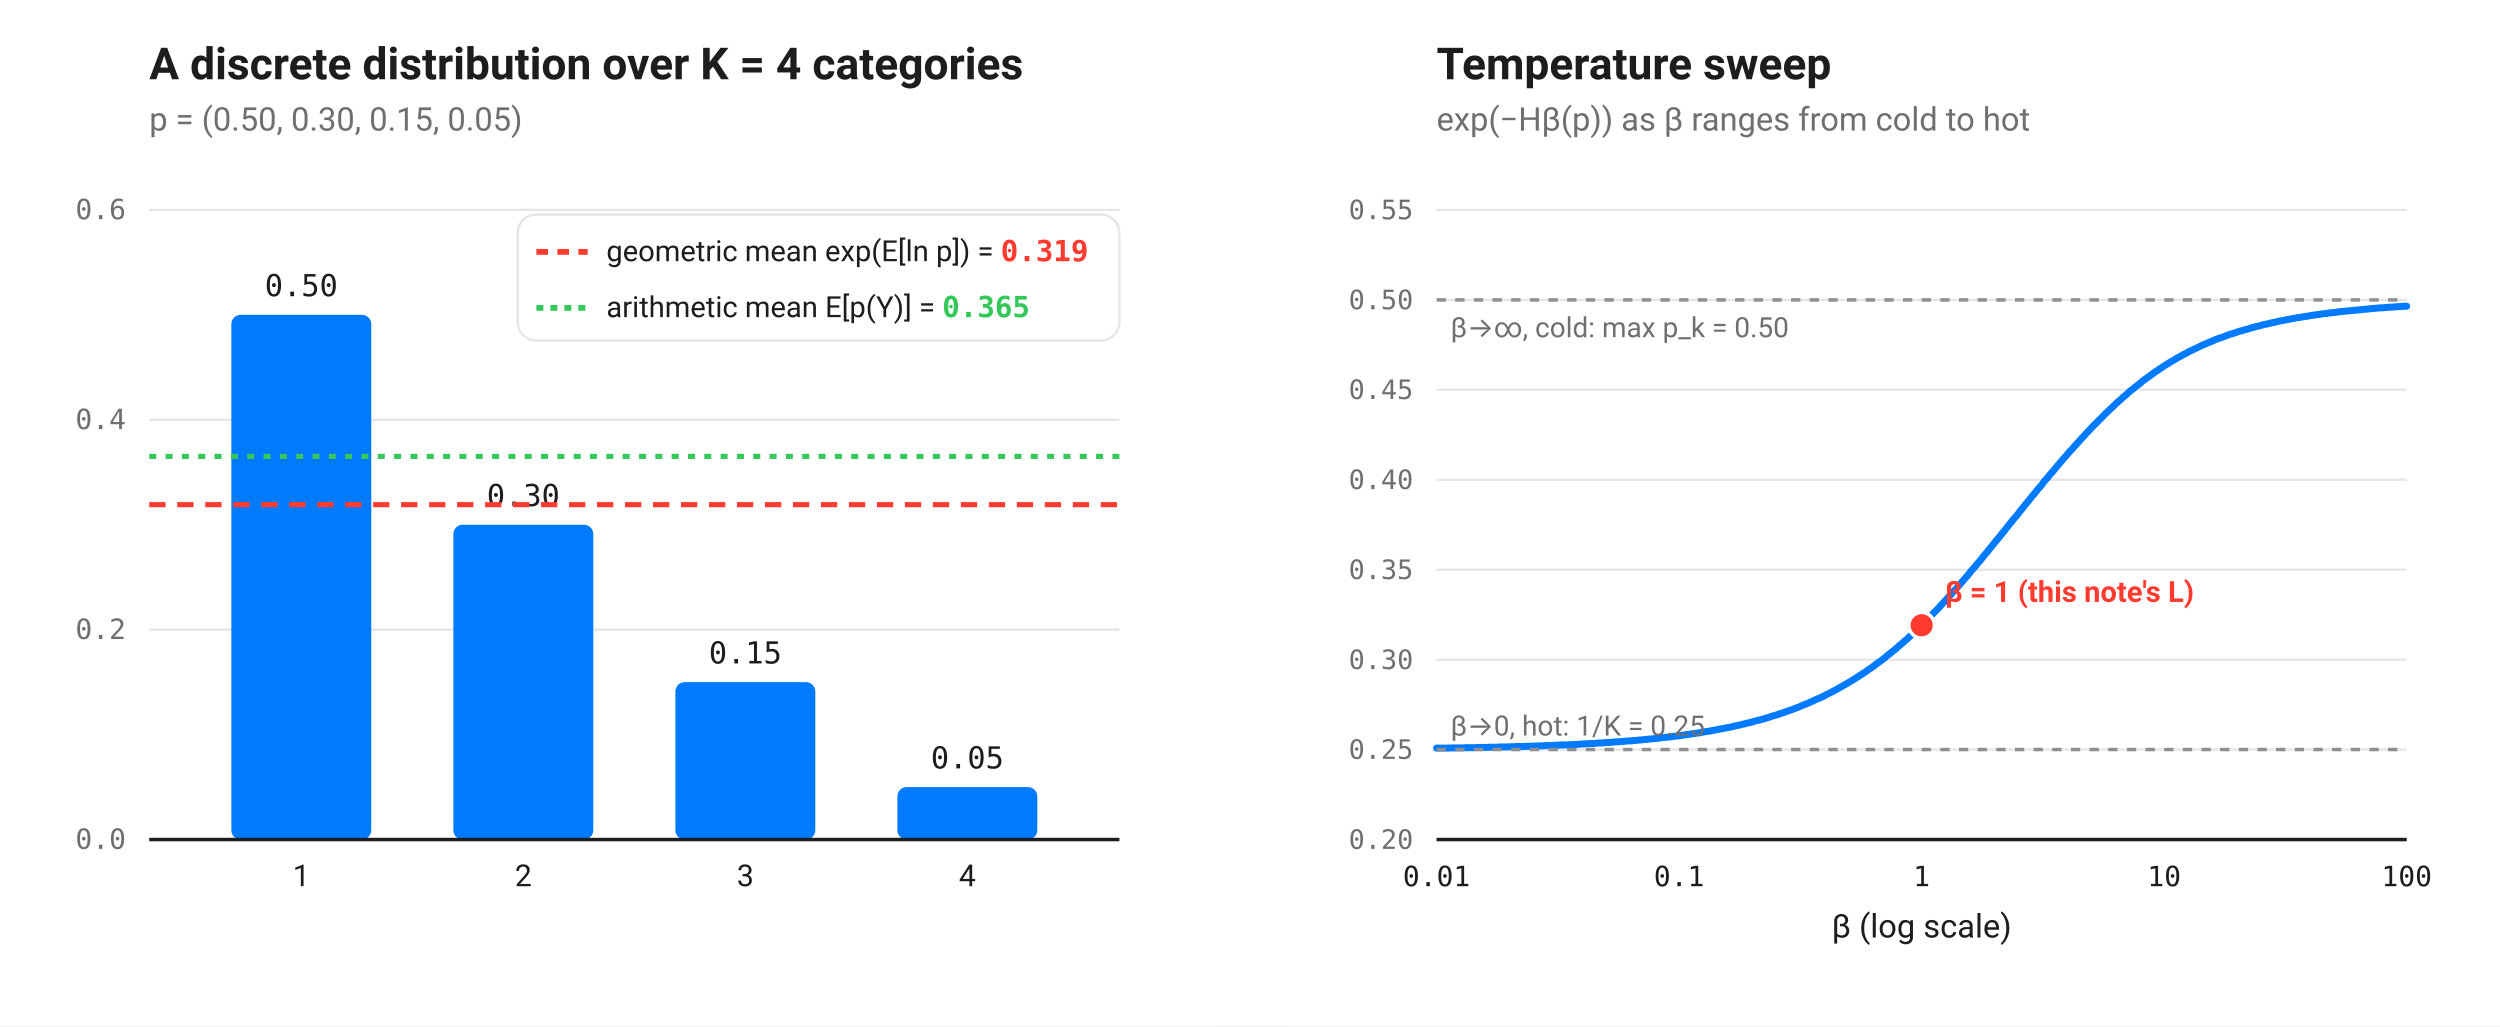
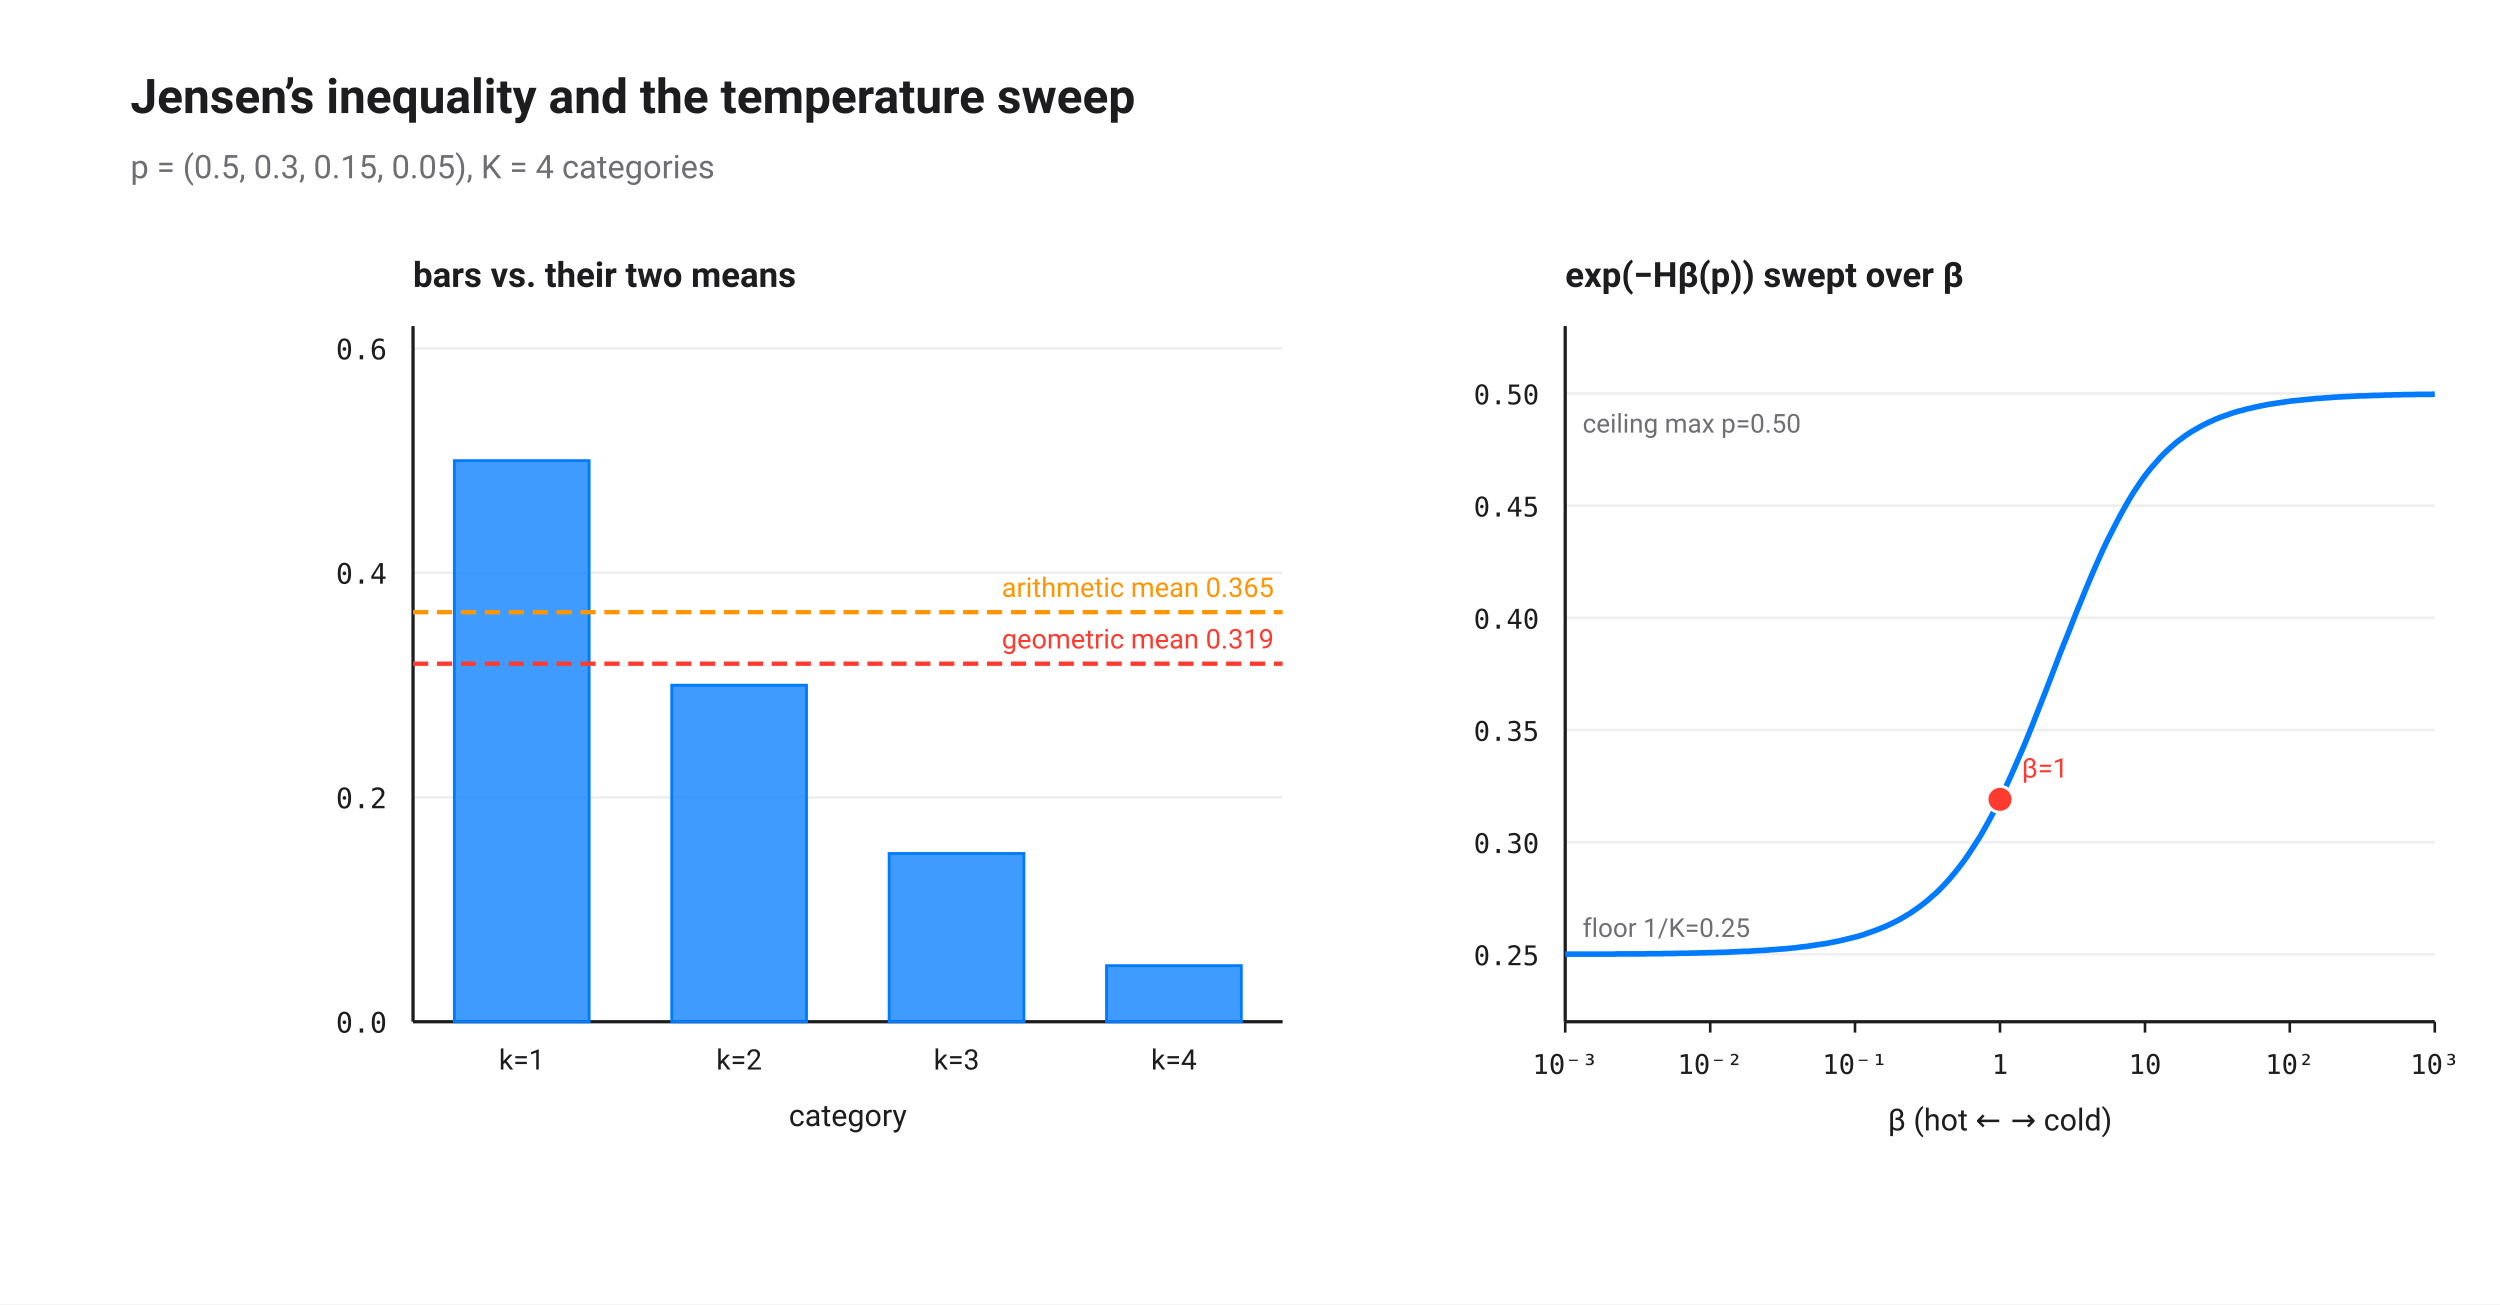
- <svg xmlns="http://www.w3.org/2000/svg" width="1072" height="440" viewBox="0 0 1072 440" font-family="Roboto, -apple-system, system-ui, sans-serif" role="img" aria-labelledby="ts-title ts-desc">
-   <style>@media (prefers-color-scheme: dark){[fill="#FFFFFF"]{fill:#000;}[fill="#1D1D1F"]{fill:#F5F5F7;}[fill="#6E6E73"]{fill:#98989D;}[stroke="#E5E5EA"]{stroke:#2C2C2E;}}</style>
-   <rect width="1072" height="440" fill="#FFFFFF" />
-   <svg x="0.0" y="0.0" width="520" height="440" viewBox="0 0 520 440">
-     <rect width="520.0" height="440.0" fill="#FFFFFF" />
-     <text x="64.0" y="34" font-size="19" font-weight="700" fill="#1D1D1F">A discrete distribution over K = 4 categories</text>
-     <text x="64.0" y="56" font-size="14" fill="#6E6E73">p = (0.50, 0.30, 0.15, 0.05)</text>
-     <line x1="64.0" y1="360.0" x2="480.0" y2="360.0" stroke="#E5E5EA" stroke-width="1" />
-     <text x="54.0" y="364.0" text-anchor="end" font-family="Roboto Mono, ui-monospace, SFMono-Regular, monospace" font-size="12" fill="#6E6E73">0.0</text>
-     <line x1="64.0" y1="270.0" x2="480.0" y2="270.0" stroke="#E5E5EA" stroke-width="1" />
-     <text x="54.0" y="274.0" text-anchor="end" font-family="Roboto Mono, ui-monospace, SFMono-Regular, monospace" font-size="12" fill="#6E6E73">0.2</text>
-     <line x1="64.0" y1="180.0" x2="480.0" y2="180.0" stroke="#E5E5EA" stroke-width="1" />
-     <text x="54.0" y="184.0" text-anchor="end" font-family="Roboto Mono, ui-monospace, SFMono-Regular, monospace" font-size="12" fill="#6E6E73">0.4</text>
-     <line x1="64.0" y1="90.0" x2="480.0" y2="90.0" stroke="#E5E5EA" stroke-width="1" />
-     <text x="54.0" y="94.0" text-anchor="end" font-family="Roboto Mono, ui-monospace, SFMono-Regular, monospace" font-size="12" fill="#6E6E73">0.6</text>
-     <rect x="99.2" y="135.0" width="60.0" height="225.0" rx="4" fill="#007AFF" />
-     <text x="129.2" y="127.0" text-anchor="middle" font-family="Roboto Mono, ui-monospace, SFMono-Regular, monospace" font-size="13" fill="#1D1D1F">0.50</text>
-     <text x="129.2" y="380.0" text-anchor="middle" font-size="13" fill="#1D1D1F">1</text>
-     <rect x="194.4" y="225.0" width="60.0" height="135.0" rx="4" fill="#007AFF" />
-     <text x="224.4" y="217.0" text-anchor="middle" font-family="Roboto Mono, ui-monospace, SFMono-Regular, monospace" font-size="13" fill="#1D1D1F">0.30</text>
-     <text x="224.4" y="380.0" text-anchor="middle" font-size="13" fill="#1D1D1F">2</text>
-     <rect x="289.6" y="292.5" width="60.0" height="67.5" rx="4" fill="#007AFF" />
-     <text x="319.6" y="284.5" text-anchor="middle" font-family="Roboto Mono, ui-monospace, SFMono-Regular, monospace" font-size="13" fill="#1D1D1F">0.15</text>
-     <text x="319.6" y="380.0" text-anchor="middle" font-size="13" fill="#1D1D1F">3</text>
-     <rect x="384.8" y="337.5" width="60.0" height="22.5" rx="4" fill="#007AFF" />
-     <text x="414.8" y="329.5" text-anchor="middle" font-family="Roboto Mono, ui-monospace, SFMono-Regular, monospace" font-size="13" fill="#1D1D1F">0.05</text>
-     <text x="414.8" y="380.0" text-anchor="middle" font-size="13" fill="#1D1D1F">4</text>
-     <line x1="64.0" y1="360.0" x2="480.0" y2="360.0" stroke="#1D1D1F" stroke-width="1.5" />
-     <line x1="64.0" y1="216.4" x2="480.0" y2="216.4" stroke="#FF3B30" stroke-width="2.2" stroke-dasharray="7 5" />
-     <line x1="64.0" y1="195.7" x2="480.0" y2="195.7" stroke="#34C759" stroke-width="2.2" stroke-dasharray="3 4" />
-     <rect x="222.0" y="92.0" width="258" height="54" rx="8" fill="#FFFFFF" stroke="#E5E5EA" stroke-width="1" />
-     <line x1="230.0" y1="108.0" x2="252.0" y2="108.0" stroke="#FF3B30" stroke-width="2.5" stroke-dasharray="5 4" />
-     <text x="260.0" y="112.0" font-size="12.5" fill="#1D1D1F">geometric mean exp(E[ln p]) = <tspan font-family="Roboto Mono, ui-monospace, SFMono-Regular, monospace" fill="#FF3B30" font-weight="700">0.319</tspan>
-     </text>
-     <line x1="230.0" y1="132.0" x2="252.0" y2="132.0" stroke="#34C759" stroke-width="2.5" stroke-dasharray="3 3" />
-     <text x="260.0" y="136.0" font-size="12.5" fill="#1D1D1F">arithmetic mean E[p(Y)] = <tspan font-family="Roboto Mono, ui-monospace, SFMono-Regular, monospace" fill="#34C759" font-weight="700">0.365</tspan>
-     </text>
-   </svg>
-   <svg x="552.0" y="0.0" width="520" height="440" viewBox="0 0 520 440">
-     <rect width="520.0" height="440.0" fill="#FFFFFF" />
-     <text x="64.0" y="34" font-size="19" font-weight="700" fill="#1D1D1F">Temperature sweep</text>
-     <text x="64.0" y="56" font-size="14" fill="#6E6E73">exp(−Hβ(p)) as β ranges from cold to hot</text>
-     <line x1="64.0" y1="360.0" x2="480.0" y2="360.0" stroke="#E5E5EA" stroke-width="1" />
-     <text x="54.0" y="364.0" text-anchor="end" font-family="Roboto Mono, ui-monospace, SFMono-Regular, monospace" font-size="11.5" fill="#6E6E73">0.20</text>
-     <line x1="64.0" y1="321.4" x2="480.0" y2="321.4" stroke="#E5E5EA" stroke-width="1" />
-     <text x="54.0" y="325.4" text-anchor="end" font-family="Roboto Mono, ui-monospace, SFMono-Regular, monospace" font-size="11.5" fill="#6E6E73">0.25</text>
-     <line x1="64.0" y1="282.9" x2="480.0" y2="282.9" stroke="#E5E5EA" stroke-width="1" />
-     <text x="54.0" y="286.9" text-anchor="end" font-family="Roboto Mono, ui-monospace, SFMono-Regular, monospace" font-size="11.5" fill="#6E6E73">0.30</text>
-     <line x1="64.0" y1="244.3" x2="480.0" y2="244.3" stroke="#E5E5EA" stroke-width="1" />
-     <text x="54.0" y="248.3" text-anchor="end" font-family="Roboto Mono, ui-monospace, SFMono-Regular, monospace" font-size="11.5" fill="#6E6E73">0.35</text>
-     <line x1="64.0" y1="205.7" x2="480.0" y2="205.7" stroke="#E5E5EA" stroke-width="1" />
-     <text x="54.0" y="209.7" text-anchor="end" font-family="Roboto Mono, ui-monospace, SFMono-Regular, monospace" font-size="11.5" fill="#6E6E73">0.40</text>
-     <line x1="64.0" y1="167.1" x2="480.0" y2="167.1" stroke="#E5E5EA" stroke-width="1" />
-     <text x="54.0" y="171.1" text-anchor="end" font-family="Roboto Mono, ui-monospace, SFMono-Regular, monospace" font-size="11.5" fill="#6E6E73">0.45</text>
-     <line x1="64.0" y1="128.6" x2="480.0" y2="128.6" stroke="#E5E5EA" stroke-width="1" />
-     <text x="54.0" y="132.6" text-anchor="end" font-family="Roboto Mono, ui-monospace, SFMono-Regular, monospace" font-size="11.5" fill="#6E6E73">0.50</text>
-     <line x1="64.0" y1="90.0" x2="480.0" y2="90.0" stroke="#E5E5EA" stroke-width="1" />
-     <text x="54.0" y="94.0" text-anchor="end" font-family="Roboto Mono, ui-monospace, SFMono-Regular, monospace" font-size="11.5" fill="#6E6E73">0.55</text>
-     <text x="64.0" y="380.0" text-anchor="middle" font-family="Roboto Mono, ui-monospace, SFMono-Regular, monospace" font-size="12" fill="#1D1D1F">0.01</text>
-     <text x="168.0" y="380.0" text-anchor="middle" font-family="Roboto Mono, ui-monospace, SFMono-Regular, monospace" font-size="12" fill="#1D1D1F">0.1</text>
-     <text x="272.0" y="380.0" text-anchor="middle" font-family="Roboto Mono, ui-monospace, SFMono-Regular, monospace" font-size="12" fill="#1D1D1F">1</text>
-     <text x="376.0" y="380.0" text-anchor="middle" font-family="Roboto Mono, ui-monospace, SFMono-Regular, monospace" font-size="12" fill="#1D1D1F">10</text>
-     <text x="480.0" y="380.0" text-anchor="middle" font-family="Roboto Mono, ui-monospace, SFMono-Regular, monospace" font-size="12" fill="#1D1D1F">100</text>
-     <line x1="64.0" y1="360.0" x2="480.0" y2="360.0" stroke="#1D1D1F" stroke-width="1.5" />
-     <path d="M64.0,320.8 L65.0,320.8 L66.1,320.8 L67.1,320.8 L68.2,320.8 L69.2,320.8 L70.2,320.7 L71.3,320.7 L72.3,320.7 L73.4,320.7 L74.4,320.7 L75.4,320.7 L76.5,320.6 L77.5,320.6 L78.6,320.6 L79.6,320.6 L80.6,320.6 L81.7,320.5 L82.7,320.5 L83.8,320.5 L84.8,320.5 L85.8,320.5 L86.9,320.4 L87.9,320.4 L89.0,320.4 L90.0,320.4 L91.0,320.3 L92.1,320.3 L93.1,320.3 L94.2,320.3 L95.2,320.2 L96.2,320.2 L97.3,320.2 L98.3,320.1 L99.4,320.1 L100.4,320.1 L101.4,320.1 L102.5,320.0 L103.5,320.0 L104.6,320.0 L105.6,319.9 L106.6,319.9 L107.7,319.9 L108.7,319.8 L109.8,319.8 L110.8,319.7 L111.8,319.7 L112.9,319.7 L113.9,319.6 L115.0,319.6 L116.0,319.5 L117.0,319.5 L118.1,319.4 L119.1,319.4 L120.2,319.4 L121.2,319.3 L122.2,319.3 L123.3,319.2 L124.3,319.2 L125.4,319.1 L126.4,319.0 L127.4,319.0 L128.5,318.9 L129.5,318.9 L130.6,318.8 L131.6,318.8 L132.6,318.7 L133.7,318.6 L134.7,318.6 L135.8,318.5 L136.8,318.4 L137.8,318.4 L138.9,318.3 L139.9,318.2 L141.0,318.1 L142.0,318.1 L143.0,318.0 L144.1,317.9 L145.1,317.8 L146.2,317.7 L147.2,317.7 L148.2,317.6 L149.3,317.5 L150.3,317.4 L151.4,317.3 L152.4,317.2 L153.4,317.1 L154.5,317.0 L155.5,316.9 L156.6,316.8 L157.6,316.7 L158.6,316.6 L159.7,316.5 L160.7,316.3 L161.8,316.2 L162.8,316.1 L163.8,316.0 L164.9,315.9 L165.9,315.7 L167.0,315.6 L168.0,315.5 L169.0,315.3 L170.1,315.2 L171.1,315.0 L172.2,314.9 L173.2,314.7 L174.2,314.6 L175.3,314.4 L176.3,314.3 L177.4,314.1 L178.4,313.9 L179.4,313.7 L180.5,313.6 L181.5,313.4 L182.6,313.2 L183.6,313.0 L184.6,312.8 L185.7,312.6 L186.7,312.4 L187.8,312.2 L188.8,312.0 L189.8,311.8 L190.9,311.6 L191.9,311.3 L193.0,311.1 L194.0,310.9 L195.0,310.6 L196.1,310.4 L197.1,310.1 L198.2,309.9 L199.2,309.6 L200.2,309.3 L201.3,309.0 L202.3,308.8 L203.4,308.5 L204.4,308.2 L205.4,307.9 L206.5,307.6 L207.5,307.2 L208.6,306.9 L209.6,306.6 L210.6,306.3 L211.7,305.9 L212.7,305.6 L213.8,305.2 L214.8,304.8 L215.8,304.5 L216.9,304.1 L217.9,303.7 L219.0,303.3 L220.0,302.9 L221.0,302.4 L222.1,302.0 L223.1,301.6 L224.2,301.1 L225.2,300.7 L226.2,300.2 L227.3,299.7 L228.3,299.3 L229.4,298.8 L230.4,298.3 L231.4,297.7 L232.5,297.2 L233.5,296.7 L234.6,296.1 L235.6,295.6 L236.6,295.0 L237.7,294.4 L238.7,293.8 L239.8,293.2 L240.8,292.6 L241.8,292.0 L242.9,291.3 L243.9,290.7 L245.0,290.0 L246.0,289.3 L247.0,288.7 L248.1,288.0 L249.1,287.2 L250.2,286.5 L251.2,285.8 L252.2,285.0 L253.3,284.2 L254.3,283.5 L255.4,282.7 L256.4,281.9 L257.4,281.0 L258.5,280.2 L259.5,279.3 L260.6,278.5 L261.6,277.6 L262.6,276.7 L263.7,275.8 L264.7,274.9 L265.8,274.0 L266.8,273.0 L267.8,272.1 L268.9,271.1 L269.9,270.1 L271.0,269.1 L272.0,268.1 L273.0,267.1 L274.1,266.0 L275.1,265.0 L276.2,263.9 L277.2,262.8 L278.2,261.8 L279.3,260.7 L280.3,259.5 L281.4,258.4 L282.4,257.3 L283.4,256.1 L284.5,255.0 L285.5,253.8 L286.6,252.7 L287.6,251.5 L288.6,250.3 L289.7,249.1 L290.7,247.9 L291.8,246.7 L292.8,245.4 L293.8,244.2 L294.9,243.0 L295.9,241.7 L297.0,240.5 L298.0,239.2 L299.0,237.9 L300.1,236.7 L301.1,235.4 L302.2,234.1 L303.2,232.8 L304.2,231.6 L305.3,230.3 L306.3,229.0 L307.4,227.7 L308.4,226.4 L309.4,225.1 L310.5,223.8 L311.5,222.5 L312.6,221.3 L313.6,220.0 L314.6,218.7 L315.7,217.4 L316.7,216.1 L317.8,214.8 L318.8,213.5 L319.8,212.3 L320.9,211.0 L321.9,209.7 L323.0,208.5 L324.0,207.2 L325.0,205.9 L326.1,204.7 L327.1,203.4 L328.2,202.2 L329.2,201.0 L330.2,199.8 L331.3,198.5 L332.3,197.3 L333.4,196.1 L334.4,194.9 L335.4,193.7 L336.5,192.6 L337.5,191.4 L338.6,190.2 L339.6,189.1 L340.6,188.0 L341.7,186.8 L342.7,185.7 L343.8,184.6 L344.8,183.5 L345.8,182.4 L346.9,181.4 L347.9,180.3 L349.0,179.3 L350.0,178.2 L351.0,177.2 L352.1,176.2 L353.1,175.2 L354.2,174.2 L355.2,173.2 L356.2,172.3 L357.3,171.4 L358.3,170.4 L359.4,169.5 L360.4,168.6 L361.4,167.7 L362.5,166.9 L363.5,166.0 L364.6,165.2 L365.6,164.4 L366.6,163.5 L367.7,162.7 L368.7,162.0 L369.8,161.2 L370.8,160.5 L371.8,159.7 L372.9,159.0 L373.9,158.3 L375.0,157.6 L376.0,156.9 L377.0,156.3 L378.1,155.6 L379.1,155.0 L380.2,154.4 L381.2,153.7 L382.2,153.2 L383.3,152.6 L384.3,152.0 L385.4,151.5 L386.4,150.9 L387.4,150.4 L388.5,149.9 L389.5,149.4 L390.6,148.9 L391.6,148.4 L392.6,147.9 L393.7,147.5 L394.7,147.0 L395.8,146.6 L396.8,146.2 L397.8,145.7 L398.9,145.3 L399.9,144.9 L401.0,144.6 L402.0,144.2 L403.0,143.8 L404.1,143.4 L405.1,143.1 L406.2,142.8 L407.2,142.4 L408.2,142.1 L409.3,141.8 L410.3,141.5 L411.4,141.2 L412.4,140.9 L413.4,140.6 L414.5,140.3 L415.5,140.0 L416.6,139.8 L417.6,139.5 L418.6,139.2 L419.7,139.0 L420.7,138.8 L421.8,138.5 L422.8,138.3 L423.8,138.1 L424.9,137.8 L425.9,137.6 L427.0,137.4 L428.0,137.2 L429.0,137.0 L430.1,136.8 L431.1,136.6 L432.2,136.4 L433.2,136.2 L434.2,136.1 L435.3,135.9 L436.3,135.7 L437.4,135.6 L438.4,135.4 L439.4,135.2 L440.5,135.1 L441.5,134.9 L442.6,134.8 L443.6,134.6 L444.6,134.5 L445.7,134.4 L446.7,134.2 L447.8,134.1 L448.8,134.0 L449.8,133.9 L450.9,133.7 L451.9,133.6 L453.0,133.5 L454.0,133.4 L455.0,133.3 L456.1,133.2 L457.1,133.1 L458.2,133.0 L459.2,132.9 L460.2,132.8 L461.3,132.7 L462.3,132.6 L463.4,132.5 L464.4,132.4 L465.4,132.3 L466.5,132.2 L467.5,132.1 L468.6,132.0 L469.6,132.0 L470.6,131.9 L471.7,131.8 L472.7,131.7 L473.8,131.7 L474.8,131.6 L475.8,131.5 L476.9,131.5 L477.9,131.4 L479.0,131.3 L480.0,131.3" fill="none" stroke="#007AFF" stroke-width="3" stroke-linecap="round" />
-     <line x1="64.0" y1="321.4" x2="480.0" y2="321.4" stroke="#8E8E93" stroke-width="1.5" stroke-dasharray="4 4" />
-     <text x="70.0" y="315.4" font-size="12" fill="#6E6E73">β→0, hot: 1/K = 0.25</text>
-     <line x1="64.0" y1="128.6" x2="480.0" y2="128.6" stroke="#8E8E93" stroke-width="1.5" stroke-dasharray="4 4" />
-     <text x="70.0" y="144.6" font-size="12" fill="#6E6E73">β→∞, cold: max p_k = 0.50</text>
-     <circle cx="272.0" cy="268.1" r="5.5" fill="#FF3B30" stroke="#FFFFFF" stroke-width="1.5" />
-     <text x="282.0" y="258.1" font-size="12.5" fill="#FF3B30" font-weight="700">β = 1 (this note's L)</text>
-     <text x="272.0" y="402.0" text-anchor="middle" font-size="14" fill="#1D1D1F">β (log scale)</text>
-   </svg>
+ <svg xmlns="http://www.w3.org/2000/svg" width="1150" height="600" viewBox="0 0 1150 600" font-family="Roboto, system-ui, sans-serif" role="img" aria-labelledby="ts-title ts-desc">
+   <rect width="1150" height="600" fill="#FFFFFF" />
+   <text x="60" y="52" font-size="22" font-weight="700" fill="#1D1D1F">Jensen’s inequality and the temperature sweep</text>
+   <text x="60" y="82" font-size="15" fill="#6E6E73">p = (0.5, 0.3, 0.15, 0.05), K = 4 categories</text>
+   <text x="190.0" y="132.0" font-size="16" font-weight="700" fill="#1D1D1F">bars vs. their two means</text>
+   <line x1="190.0" y1="470.0" x2="590.0" y2="470.0" stroke="#EEEEEE" stroke-width="1.2" />
+   <text x="178.0" y="475.0" font-size="13" font-family="Roboto Mono, monospace" fill="#1D1D1F" text-anchor="end">0.0</text>
+   <line x1="190.0" y1="366.8" x2="590.0" y2="366.8" stroke="#EEEEEE" stroke-width="1.2" />
+   <text x="178.0" y="371.8" font-size="13" font-family="Roboto Mono, monospace" fill="#1D1D1F" text-anchor="end">0.2</text>
+   <line x1="190.0" y1="263.5" x2="590.0" y2="263.5" stroke="#EEEEEE" stroke-width="1.2" />
+   <text x="178.0" y="268.5" font-size="13" font-family="Roboto Mono, monospace" fill="#1D1D1F" text-anchor="end">0.4</text>
+   <line x1="190.0" y1="160.3" x2="590.0" y2="160.3" stroke="#EEEEEE" stroke-width="1.2" />
+   <text x="178.0" y="165.3" font-size="13" font-family="Roboto Mono, monospace" fill="#1D1D1F" text-anchor="end">0.6</text>
+   <line x1="190.0" y1="470.0" x2="590.0" y2="470.0" stroke="#1D1D1F" stroke-width="1.5" />
+   <line x1="190.0" y1="150.0" x2="190.0" y2="470.0" stroke="#1D1D1F" stroke-width="1.5" />
+   <rect x="209.0" y="211.9" width="62.0" height="258.1" fill="#007AFF" fill-opacity="0.75" stroke="#007AFF" stroke-width="1.3" />
+   <text x="240.0" y="492.0" font-size="13" fill="#1D1D1F" text-anchor="middle">k=1</text>
+   <rect x="309.0" y="315.2" width="62.0" height="154.8" fill="#007AFF" fill-opacity="0.75" stroke="#007AFF" stroke-width="1.3" />
+   <text x="340.0" y="492.0" font-size="13" fill="#1D1D1F" text-anchor="middle">k=2</text>
+   <rect x="409.0" y="392.6" width="62.0" height="77.4" fill="#007AFF" fill-opacity="0.75" stroke="#007AFF" stroke-width="1.3" />
+   <text x="440.0" y="492.0" font-size="13" fill="#1D1D1F" text-anchor="middle">k=3</text>
+   <rect x="509.0" y="444.2" width="62.0" height="25.8" fill="#007AFF" fill-opacity="0.75" stroke="#007AFF" stroke-width="1.3" />
+   <text x="540.0" y="492.0" font-size="13" fill="#1D1D1F" text-anchor="middle">k=4</text>
+   <text x="390.0" y="518.0" font-size="14" fill="#1D1D1F" text-anchor="middle">category</text>
+   <line x1="190.0" y1="305.3" x2="590.0" y2="305.3" stroke="#FF3B30" stroke-width="2" stroke-dasharray="7 4" />
+   <text x="586.0" y="298.3" font-size="12.5" fill="#FF3B30" text-anchor="end">geometric mean 0.319</text>
+   <line x1="190.0" y1="281.6" x2="590.0" y2="281.6" stroke="#FF9500" stroke-width="2" stroke-dasharray="7 4" />
+   <text x="586.0" y="274.6" font-size="12.5" fill="#FF9500" text-anchor="end">arithmetic mean 0.365</text>
+   <text x="720.0" y="132.0" font-size="16" font-weight="700" fill="#1D1D1F">exp(−Hβ(p)) swept over β</text>
+   <line x1="720.0" y1="439.0" x2="1120.0" y2="439.0" stroke="#EEEEEE" stroke-width="1.2" />
+   <text x="708.0" y="444.0" font-size="12.5" font-family="Roboto Mono, monospace" fill="#1D1D1F" text-anchor="end">0.25</text>
+   <line x1="720.0" y1="387.4" x2="1120.0" y2="387.4" stroke="#EEEEEE" stroke-width="1.2" />
+   <text x="708.0" y="392.4" font-size="12.5" font-family="Roboto Mono, monospace" fill="#1D1D1F" text-anchor="end">0.30</text>
+   <line x1="720.0" y1="335.8" x2="1120.0" y2="335.8" stroke="#EEEEEE" stroke-width="1.2" />
+   <text x="708.0" y="340.8" font-size="12.5" font-family="Roboto Mono, monospace" fill="#1D1D1F" text-anchor="end">0.35</text>
+   <line x1="720.0" y1="284.2" x2="1120.0" y2="284.2" stroke="#EEEEEE" stroke-width="1.2" />
+   <text x="708.0" y="289.2" font-size="12.5" font-family="Roboto Mono, monospace" fill="#1D1D1F" text-anchor="end">0.40</text>
+   <line x1="720.0" y1="232.6" x2="1120.0" y2="232.6" stroke="#EEEEEE" stroke-width="1.2" />
+   <text x="708.0" y="237.6" font-size="12.5" font-family="Roboto Mono, monospace" fill="#1D1D1F" text-anchor="end">0.45</text>
+   <line x1="720.0" y1="181.0" x2="1120.0" y2="181.0" stroke="#EEEEEE" stroke-width="1.2" />
+   <text x="708.0" y="186.0" font-size="12.5" font-family="Roboto Mono, monospace" fill="#1D1D1F" text-anchor="end">0.50</text>
+   <line x1="720.0" y1="470.0" x2="1120.0" y2="470.0" stroke="#1D1D1F" stroke-width="1.5" />
+   <line x1="720.0" y1="150.0" x2="720.0" y2="470.0" stroke="#1D1D1F" stroke-width="1.5" />
+   <line x1="720.0" y1="470.0" x2="720.0" y2="475.0" stroke="#1D1D1F" stroke-width="1.2" />
+   <text x="720.0" y="494.0" font-size="12.5" font-family="Roboto Mono, monospace" fill="#1D1D1F" text-anchor="middle">10⁻³</text>
+   <line x1="786.7" y1="470.0" x2="786.7" y2="475.0" stroke="#1D1D1F" stroke-width="1.2" />
+   <text x="786.7" y="494.0" font-size="12.5" font-family="Roboto Mono, monospace" fill="#1D1D1F" text-anchor="middle">10⁻²</text>
+   <line x1="853.3" y1="470.0" x2="853.3" y2="475.0" stroke="#1D1D1F" stroke-width="1.2" />
+   <text x="853.3" y="494.0" font-size="12.5" font-family="Roboto Mono, monospace" fill="#1D1D1F" text-anchor="middle">10⁻¹</text>
+   <line x1="920.0" y1="470.0" x2="920.0" y2="475.0" stroke="#1D1D1F" stroke-width="1.2" />
+   <text x="920.0" y="494.0" font-size="12.5" font-family="Roboto Mono, monospace" fill="#1D1D1F" text-anchor="middle">1</text>
+   <line x1="986.7" y1="470.0" x2="986.7" y2="475.0" stroke="#1D1D1F" stroke-width="1.2" />
+   <text x="986.7" y="494.0" font-size="12.5" font-family="Roboto Mono, monospace" fill="#1D1D1F" text-anchor="middle">10</text>
+   <line x1="1053.3" y1="470.0" x2="1053.3" y2="475.0" stroke="#1D1D1F" stroke-width="1.2" />
+   <text x="1053.3" y="494.0" font-size="12.5" font-family="Roboto Mono, monospace" fill="#1D1D1F" text-anchor="middle">10²</text>
+   <line x1="1120.0" y1="470.0" x2="1120.0" y2="475.0" stroke="#1D1D1F" stroke-width="1.2" />
+   <text x="1120.0" y="494.0" font-size="12.5" font-family="Roboto Mono, monospace" fill="#1D1D1F" text-anchor="middle">10³</text>
+   <text x="920.0" y="520.0" font-size="14" fill="#1D1D1F" text-anchor="middle">β (hot ← → cold)</text>
+   <path d="M 720.0 439.0 L 722.0 438.9 L 724.0 438.9 L 726.0 438.9 L 728.0 438.9 L 730.1 438.9 L 732.1 438.9 L 734.1 438.9 L 736.1 438.9 L 738.1 438.9 L 740.1 438.9 L 742.1 438.9 L 744.1 438.8 L 746.1 438.8 L 748.1 438.8 L 750.2 438.8 L 752.2 438.8 L 754.2 438.8 L 756.2 438.8 L 758.2 438.7 L 760.2 438.7 L 762.2 438.7 L 764.2 438.7 L 766.2 438.6 L 768.2 438.6 L 770.3 438.6 L 772.3 438.5 L 774.3 438.5 L 776.3 438.5 L 778.3 438.4 L 780.3 438.4 L 782.3 438.3 L 784.3 438.3 L 786.3 438.2 L 788.3 438.2 L 790.4 438.1 L 792.4 438.1 L 794.4 438.0 L 796.4 437.9 L 798.4 437.8 L 800.4 437.7 L 802.4 437.6 L 804.4 437.6 L 806.4 437.4 L 808.4 437.3 L 810.5 437.2 L 812.5 437.1 L 814.5 436.9 L 816.5 436.8 L 818.5 436.6 L 820.5 436.5 L 822.5 436.3 L 824.5 436.1 L 826.5 435.9 L 828.5 435.6 L 830.6 435.4 L 832.6 435.1 L 834.6 434.8 L 836.6 434.5 L 838.6 434.2 L 840.6 433.9 L 842.6 433.5 L 844.6 433.1 L 846.6 432.7 L 848.6 432.2 L 850.7 431.7 L 852.7 431.2 L 854.7 430.7 L 856.7 430.1 L 858.7 429.4 L 860.7 428.7 L 862.7 428.0 L 864.7 427.2 L 866.7 426.4 L 868.7 425.5 L 870.8 424.5 L 872.8 423.5 L 874.8 422.4 L 876.8 421.2 L 878.8 420.0 L 880.8 418.6 L 882.8 417.2 L 884.8 415.7 L 886.8 414.1 L 888.8 412.3 L 890.9 410.5 L 892.9 408.5 L 894.9 406.4 L 896.9 404.2 L 898.9 401.8 L 900.9 399.3 L 902.9 396.7 L 904.9 393.9 L 906.9 390.9 L 908.9 387.8 L 911.0 384.5 L 913.0 381.0 L 915.0 377.4 L 917.0 373.6 L 919.0 369.7 L 921.0 365.6 L 923.0 361.3 L 925.0 356.9 L 927.0 352.4 L 929.0 347.7 L 931.1 342.9 L 933.1 338.0 L 935.1 333.0 L 937.1 327.9 L 939.1 322.8 L 941.1 317.7 L 943.1 312.5 L 945.1 307.3 L 947.1 302.0 L 949.1 296.9 L 951.2 291.7 L 953.2 286.6 L 955.2 281.5 L 957.2 276.6 L 959.2 271.7 L 961.2 266.9 L 963.2 262.2 L 965.2 257.7 L 967.2 253.2 L 969.2 249.0 L 971.3 244.8 L 973.3 240.9 L 975.3 237.1 L 977.3 233.5 L 979.3 230.0 L 981.3 226.7 L 983.3 223.7 L 985.3 220.7 L 987.3 218.0 L 989.3 215.5 L 991.4 213.1 L 993.4 210.8 L 995.4 208.7 L 997.4 206.8 L 999.4 205.0 L 1001.4 203.3 L 1003.4 201.8 L 1005.4 200.3 L 1007.4 199.0 L 1009.4 197.8 L 1011.5 196.6 L 1013.5 195.5 L 1015.5 194.5 L 1017.5 193.6 L 1019.5 192.7 L 1021.5 191.9 L 1023.5 191.2 L 1025.5 190.5 L 1027.5 189.8 L 1029.5 189.2 L 1031.6 188.7 L 1033.6 188.1 L 1035.6 187.7 L 1037.6 187.2 L 1039.6 186.8 L 1041.6 186.4 L 1043.6 186.0 L 1045.6 185.7 L 1047.6 185.4 L 1049.6 185.1 L 1051.7 184.8 L 1053.7 184.5 L 1055.7 184.3 L 1057.7 184.1 L 1059.7 183.9 L 1061.7 183.7 L 1063.7 183.5 L 1065.7 183.3 L 1067.7 183.2 L 1069.7 183.0 L 1071.8 182.9 L 1073.8 182.7 L 1075.8 182.6 L 1077.8 182.5 L 1079.8 182.4 L 1081.8 182.3 L 1083.8 182.2 L 1085.8 182.1 L 1087.8 182.1 L 1089.8 182.0 L 1091.9 181.9 L 1093.9 181.9 L 1095.9 181.8 L 1097.9 181.7 L 1099.9 181.7 L 1101.9 181.6 L 1103.9 181.6 L 1105.9 181.5 L 1107.9 181.5 L 1109.9 181.5 L 1112.0 181.4 L 1114.0 181.4 L 1116.0 181.4 L 1118.0 181.4 L 1120.0 181.3" fill="none" stroke="#007AFF" stroke-width="2.6" />
+   <circle cx="920.0" cy="367.7" r="6" fill="#FF3B30" stroke="#FFFFFF" stroke-width="1.4" />
+   <text x="930.0" y="357.7" font-size="12.5" fill="#FF3B30">β=1</text>
+   <text x="728.0" y="431.0" font-size="12" fill="#6E6E73">floor 1/K=0.25</text>
+   <text x="728.0" y="199.0" font-size="12" fill="#6E6E73">ceiling max p=0.50</text>
</svg>
